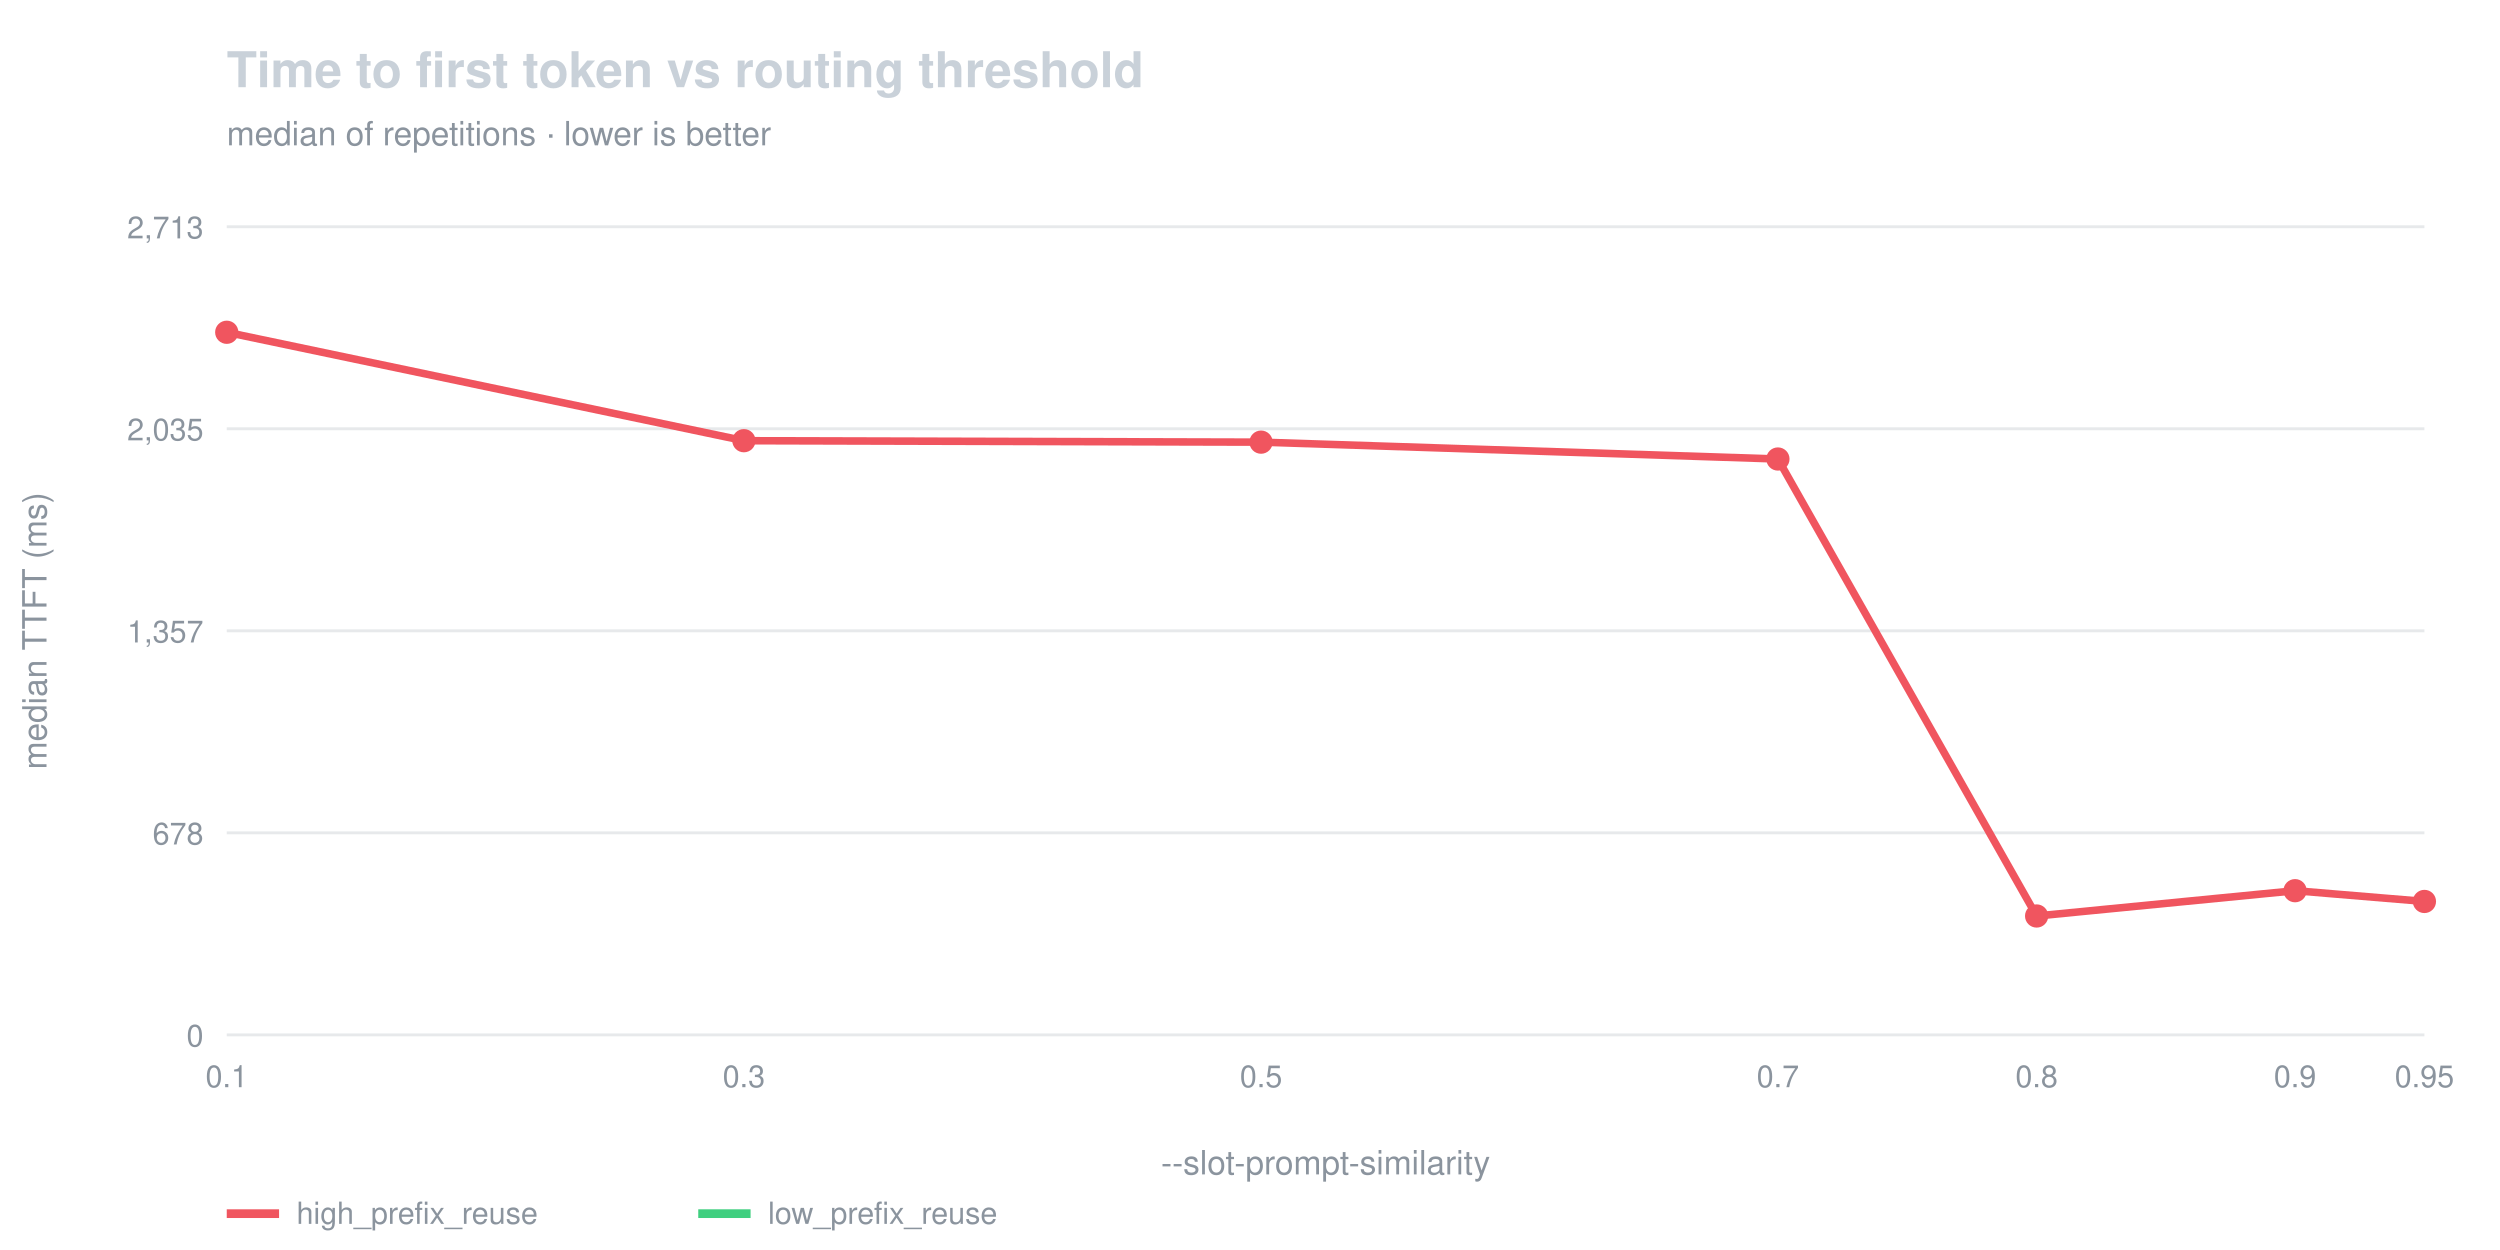
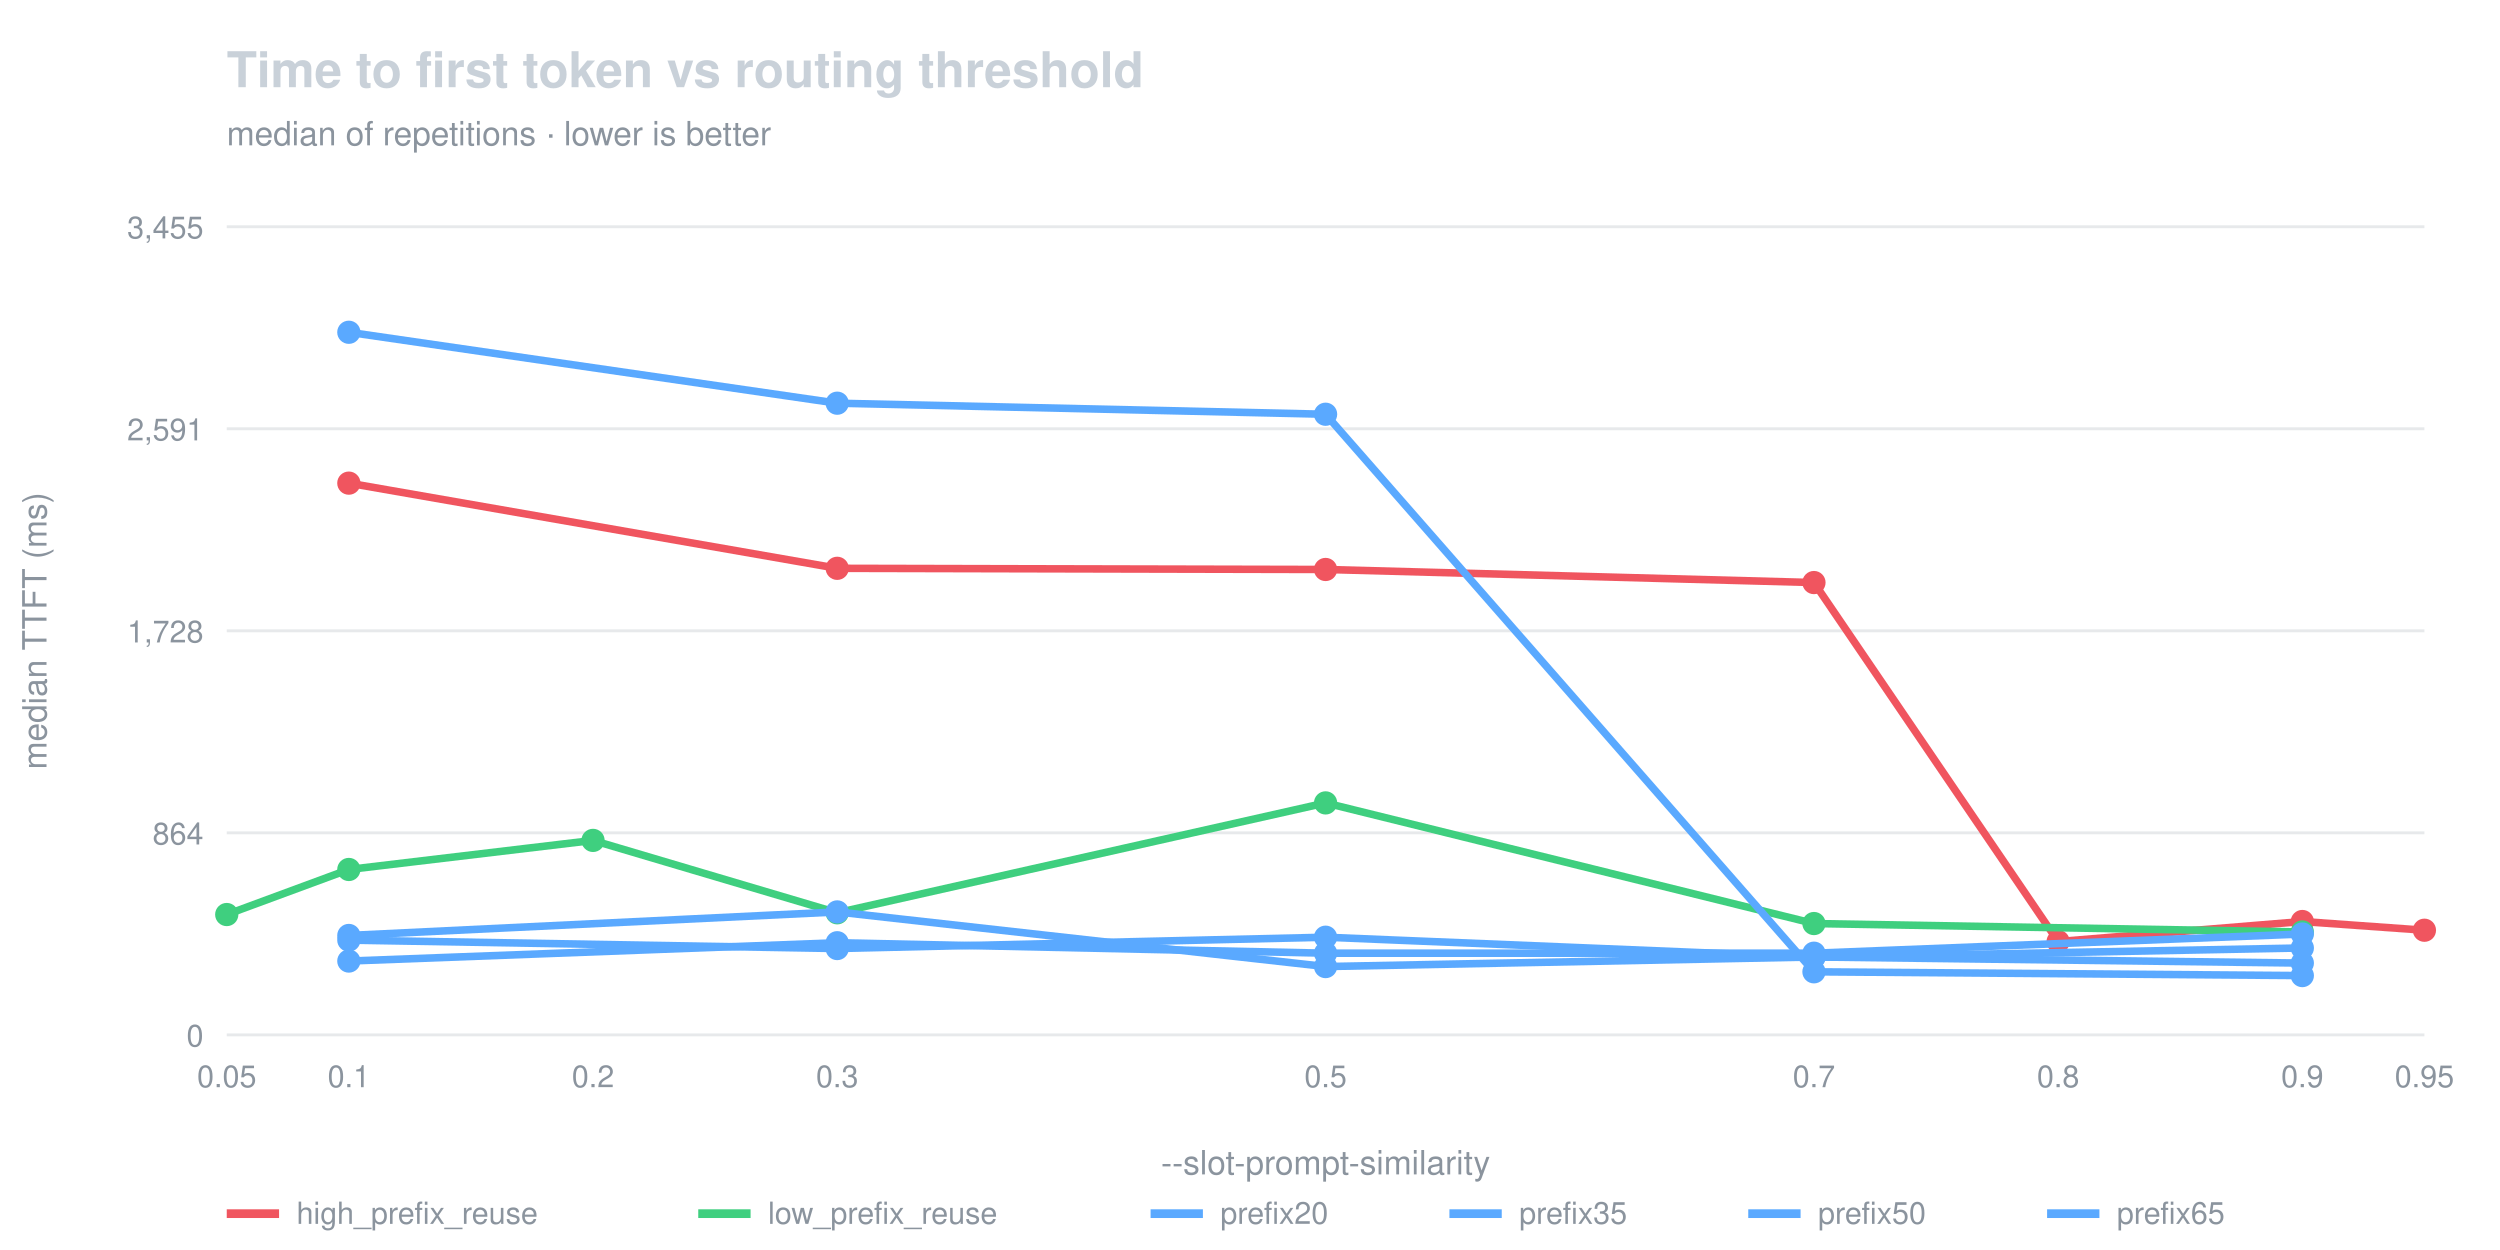
<svg xmlns="http://www.w3.org/2000/svg" viewBox="0 0 860 430" width="860" height="430" font-family="-apple-system,Segoe UI,Helvetica,Arial,sans-serif">
  <style>.t{font-size:17px;font-weight:700;fill:#c9d1d9}.s{font-size:11.5px;fill:#8b949e}.a{font-size:10.5px;fill:#8b949e}.g{stroke:#8b949e;stroke-opacity:.2}@media(prefers-color-scheme:light){.t{fill:#1f2328}.s,.a{fill:#59636e}.g{stroke:#59636e}}</style>
  <text x="78" y="30" class="t">Time to first token vs routing threshold</text>
  <text x="78" y="50" class="s">median of repetitions · lower is better</text>
  <line x1="78" y1="356.0" x2="834" y2="356.0" class="g" />
  <text x="70" y="360.0" class="a" text-anchor="end">0</text>
  <line x1="78" y1="286.5" x2="834" y2="286.5" class="g" />
-   <text x="70" y="290.5" class="a" text-anchor="end">678</text>
+   <text x="70" y="290.5" class="a" text-anchor="end">864</text>
  <line x1="78" y1="217.0" x2="834" y2="217.0" class="g" />
-   <text x="70" y="221.0" class="a" text-anchor="end">1,357</text>
+   <text x="70" y="221.0" class="a" text-anchor="end">1,728</text>
  <line x1="78" y1="147.5" x2="834" y2="147.5" class="g" />
-   <text x="70" y="151.5" class="a" text-anchor="end">2,035</text>
+   <text x="70" y="151.5" class="a" text-anchor="end">2,591</text>
  <line x1="78" y1="78.0" x2="834" y2="78.0" class="g" />
-   <text x="70" y="82.0" class="a" text-anchor="end">2,713</text>
-   <text x="78.0" y="374.0" class="a" text-anchor="middle">0.1</text>
-   <text x="255.9" y="374.0" class="a" text-anchor="middle">0.3</text>
-   <text x="433.8" y="374.0" class="a" text-anchor="middle">0.5</text>
-   <text x="611.6" y="374.0" class="a" text-anchor="middle">0.7</text>
-   <text x="700.6" y="374.0" class="a" text-anchor="middle">0.8</text>
-   <text x="789.5" y="374.0" class="a" text-anchor="middle">0.9</text>
+   <text x="70" y="82.0" class="a" text-anchor="end">3,455</text>
+   <text x="78.0" y="374.0" class="a" text-anchor="middle">0.05</text>
+   <text x="120.0" y="374.0" class="a" text-anchor="middle">0.1</text>
+   <text x="204.0" y="374.0" class="a" text-anchor="middle">0.2</text>
+   <text x="288.0" y="374.0" class="a" text-anchor="middle">0.3</text>
+   <text x="456.0" y="374.0" class="a" text-anchor="middle">0.5</text>
+   <text x="624.0" y="374.0" class="a" text-anchor="middle">0.7</text>
+   <text x="708.0" y="374.0" class="a" text-anchor="middle">0.8</text>
+   <text x="792.0" y="374.0" class="a" text-anchor="middle">0.9</text>
  <text x="834.0" y="374.0" class="a" text-anchor="middle">0.95</text>
  <text x="456" y="404" class="s" text-anchor="middle">--slot-prompt-similarity</text>
  <text x="16" y="217" class="s" transform="rotate(-90 16 217)" text-anchor="middle">median TTFT (ms)</text>
-   <path d="M78.0,114.3 L255.9,151.6 L433.8,152.1 L611.6,157.9 L700.6,315.1 L789.5,306.4 L834.0,310.1" fill="none" stroke="#f0555f" stroke-width="2.6" />
-   <circle cx="78.0" cy="114.3" r="4" fill="#f0555f" />
-   <circle cx="255.9" cy="151.6" r="4" fill="#f0555f" />
-   <circle cx="433.8" cy="152.1" r="4" fill="#f0555f" />
-   <circle cx="611.6" cy="157.9" r="4" fill="#f0555f" />
-   <circle cx="700.6" cy="315.1" r="4" fill="#f0555f" />
-   <circle cx="789.5" cy="306.4" r="4" fill="#f0555f" />
-   <circle cx="834.0" cy="310.1" r="4" fill="#f0555f" />
+   <path d="M120.0,166.2 L288.0,195.5 L456.0,195.9 L624.0,200.4 L708.0,323.9 L792.0,317.0 L834.0,320.0" fill="none" stroke="#f0555f" stroke-width="2.6" />
+   <circle cx="120.0" cy="166.2" r="4" fill="#f0555f" />
+   <circle cx="288.0" cy="195.5" r="4" fill="#f0555f" />
+   <circle cx="456.0" cy="195.9" r="4" fill="#f0555f" />
+   <circle cx="624.0" cy="200.4" r="4" fill="#f0555f" />
+   <circle cx="708.0" cy="323.9" r="4" fill="#f0555f" />
+   <circle cx="792.0" cy="317.0" r="4" fill="#f0555f" />
+   <circle cx="834.0" cy="320.0" r="4" fill="#f0555f" />
+   <path d="M78.0,314.6 L120.0,299.1 L204.0,289.1 L288.0,314.0 L456.0,276.2 L624.0,317.7 L792.0,320.6" fill="none" stroke="#3fcf7f" stroke-width="2.6" />
+   <circle cx="78.0" cy="314.6" r="4" fill="#3fcf7f" />
+   <circle cx="120.0" cy="299.1" r="4" fill="#3fcf7f" />
+   <circle cx="204.0" cy="289.1" r="4" fill="#3fcf7f" />
+   <circle cx="288.0" cy="314.0" r="4" fill="#3fcf7f" />
+   <circle cx="456.0" cy="276.2" r="4" fill="#3fcf7f" />
+   <circle cx="624.0" cy="317.7" r="4" fill="#3fcf7f" />
+   <circle cx="792.0" cy="320.6" r="4" fill="#3fcf7f" />
+   <path d="M120.0,321.8 L288.0,313.7 L456.0,332.5 L624.0,329.2 L792.0,331.3" fill="none" stroke="#5aa9ff" stroke-width="2.6" />
+   <circle cx="120.0" cy="321.8" r="4" fill="#5aa9ff" />
+   <circle cx="288.0" cy="313.7" r="4" fill="#5aa9ff" />
+   <circle cx="456.0" cy="332.5" r="4" fill="#5aa9ff" />
+   <circle cx="624.0" cy="329.2" r="4" fill="#5aa9ff" />
+   <circle cx="792.0" cy="331.3" r="4" fill="#5aa9ff" />
+   <path d="M120.0,330.6 L288.0,324.3 L456.0,327.9 L624.0,327.9 L792.0,321.3" fill="none" stroke="#5aa9ff" stroke-width="2.6" />
+   <circle cx="120.0" cy="330.6" r="4" fill="#5aa9ff" />
+   <circle cx="288.0" cy="324.3" r="4" fill="#5aa9ff" />
+   <circle cx="456.0" cy="327.9" r="4" fill="#5aa9ff" />
+   <circle cx="624.0" cy="327.9" r="4" fill="#5aa9ff" />
+   <circle cx="792.0" cy="321.3" r="4" fill="#5aa9ff" />
+   <path d="M120.0,323.4 L288.0,326.3 L456.0,322.4 L624.0,329.3 L792.0,326.1" fill="none" stroke="#5aa9ff" stroke-width="2.6" />
+   <circle cx="120.0" cy="323.4" r="4" fill="#5aa9ff" />
+   <circle cx="288.0" cy="326.3" r="4" fill="#5aa9ff" />
+   <circle cx="456.0" cy="322.4" r="4" fill="#5aa9ff" />
+   <circle cx="624.0" cy="329.3" r="4" fill="#5aa9ff" />
+   <circle cx="792.0" cy="326.1" r="4" fill="#5aa9ff" />
+   <path d="M120.0,114.3 L288.0,138.7 L456.0,142.5 L624.0,334.3 L792.0,335.6" fill="none" stroke="#5aa9ff" stroke-width="2.6" />
+   <circle cx="120.0" cy="114.3" r="4" fill="#5aa9ff" />
+   <circle cx="288.0" cy="138.7" r="4" fill="#5aa9ff" />
+   <circle cx="456.0" cy="142.5" r="4" fill="#5aa9ff" />
+   <circle cx="624.0" cy="334.3" r="4" fill="#5aa9ff" />
+   <circle cx="792.0" cy="335.6" r="4" fill="#5aa9ff" />
  <rect x="78" y="416" width="18" height="3" fill="#f0555f" />
  <text x="102" y="421" class="a">high_prefix_reuse</text>
  <rect x="240.2" y="416" width="18" height="3" fill="#3fcf7f" />
  <text x="264.2" y="421" class="a">low_prefix_reuse</text>
+   <rect x="395.8" y="416" width="18" height="3" fill="#5aa9ff" />
+   <text x="419.8" y="421" class="a">prefix20</text>
+   <rect x="498.6" y="416" width="18" height="3" fill="#5aa9ff" />
+   <text x="522.6" y="421" class="a">prefix35</text>
+   <rect x="601.4" y="416" width="18" height="3" fill="#5aa9ff" />
+   <text x="625.4" y="421" class="a">prefix50</text>
+   <rect x="704.2" y="416" width="18" height="3" fill="#5aa9ff" />
+   <text x="728.2" y="421" class="a">prefix65</text>
</svg>
